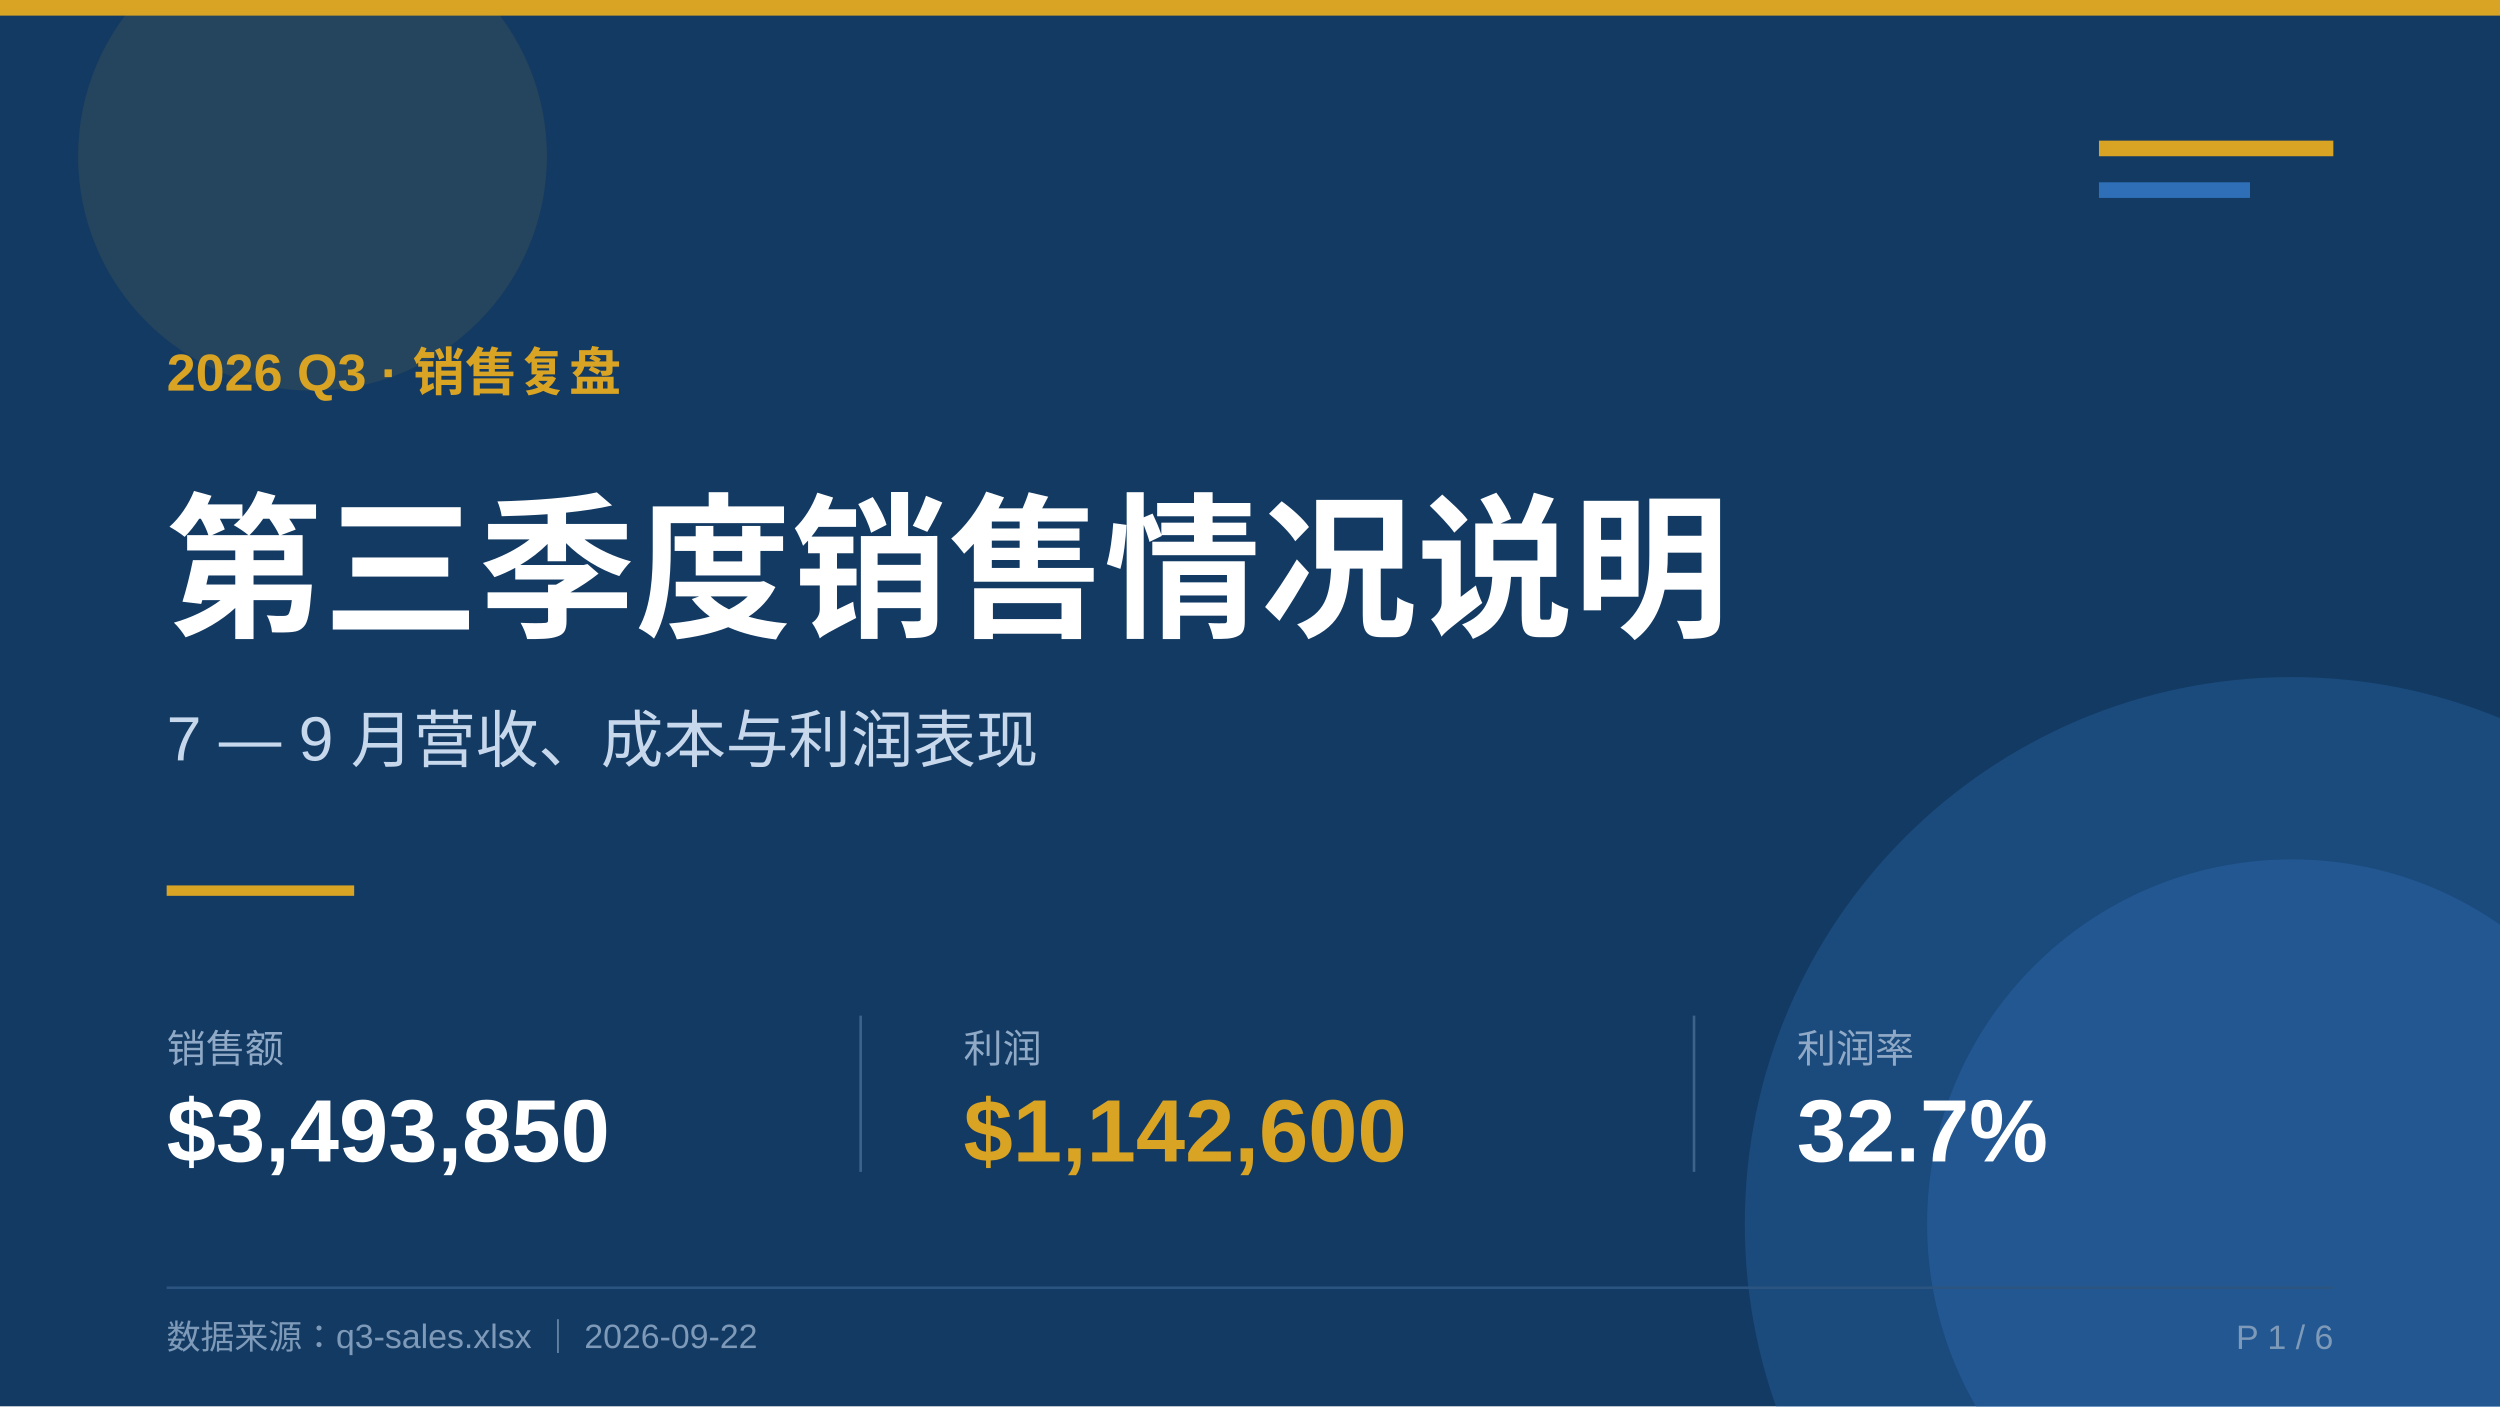
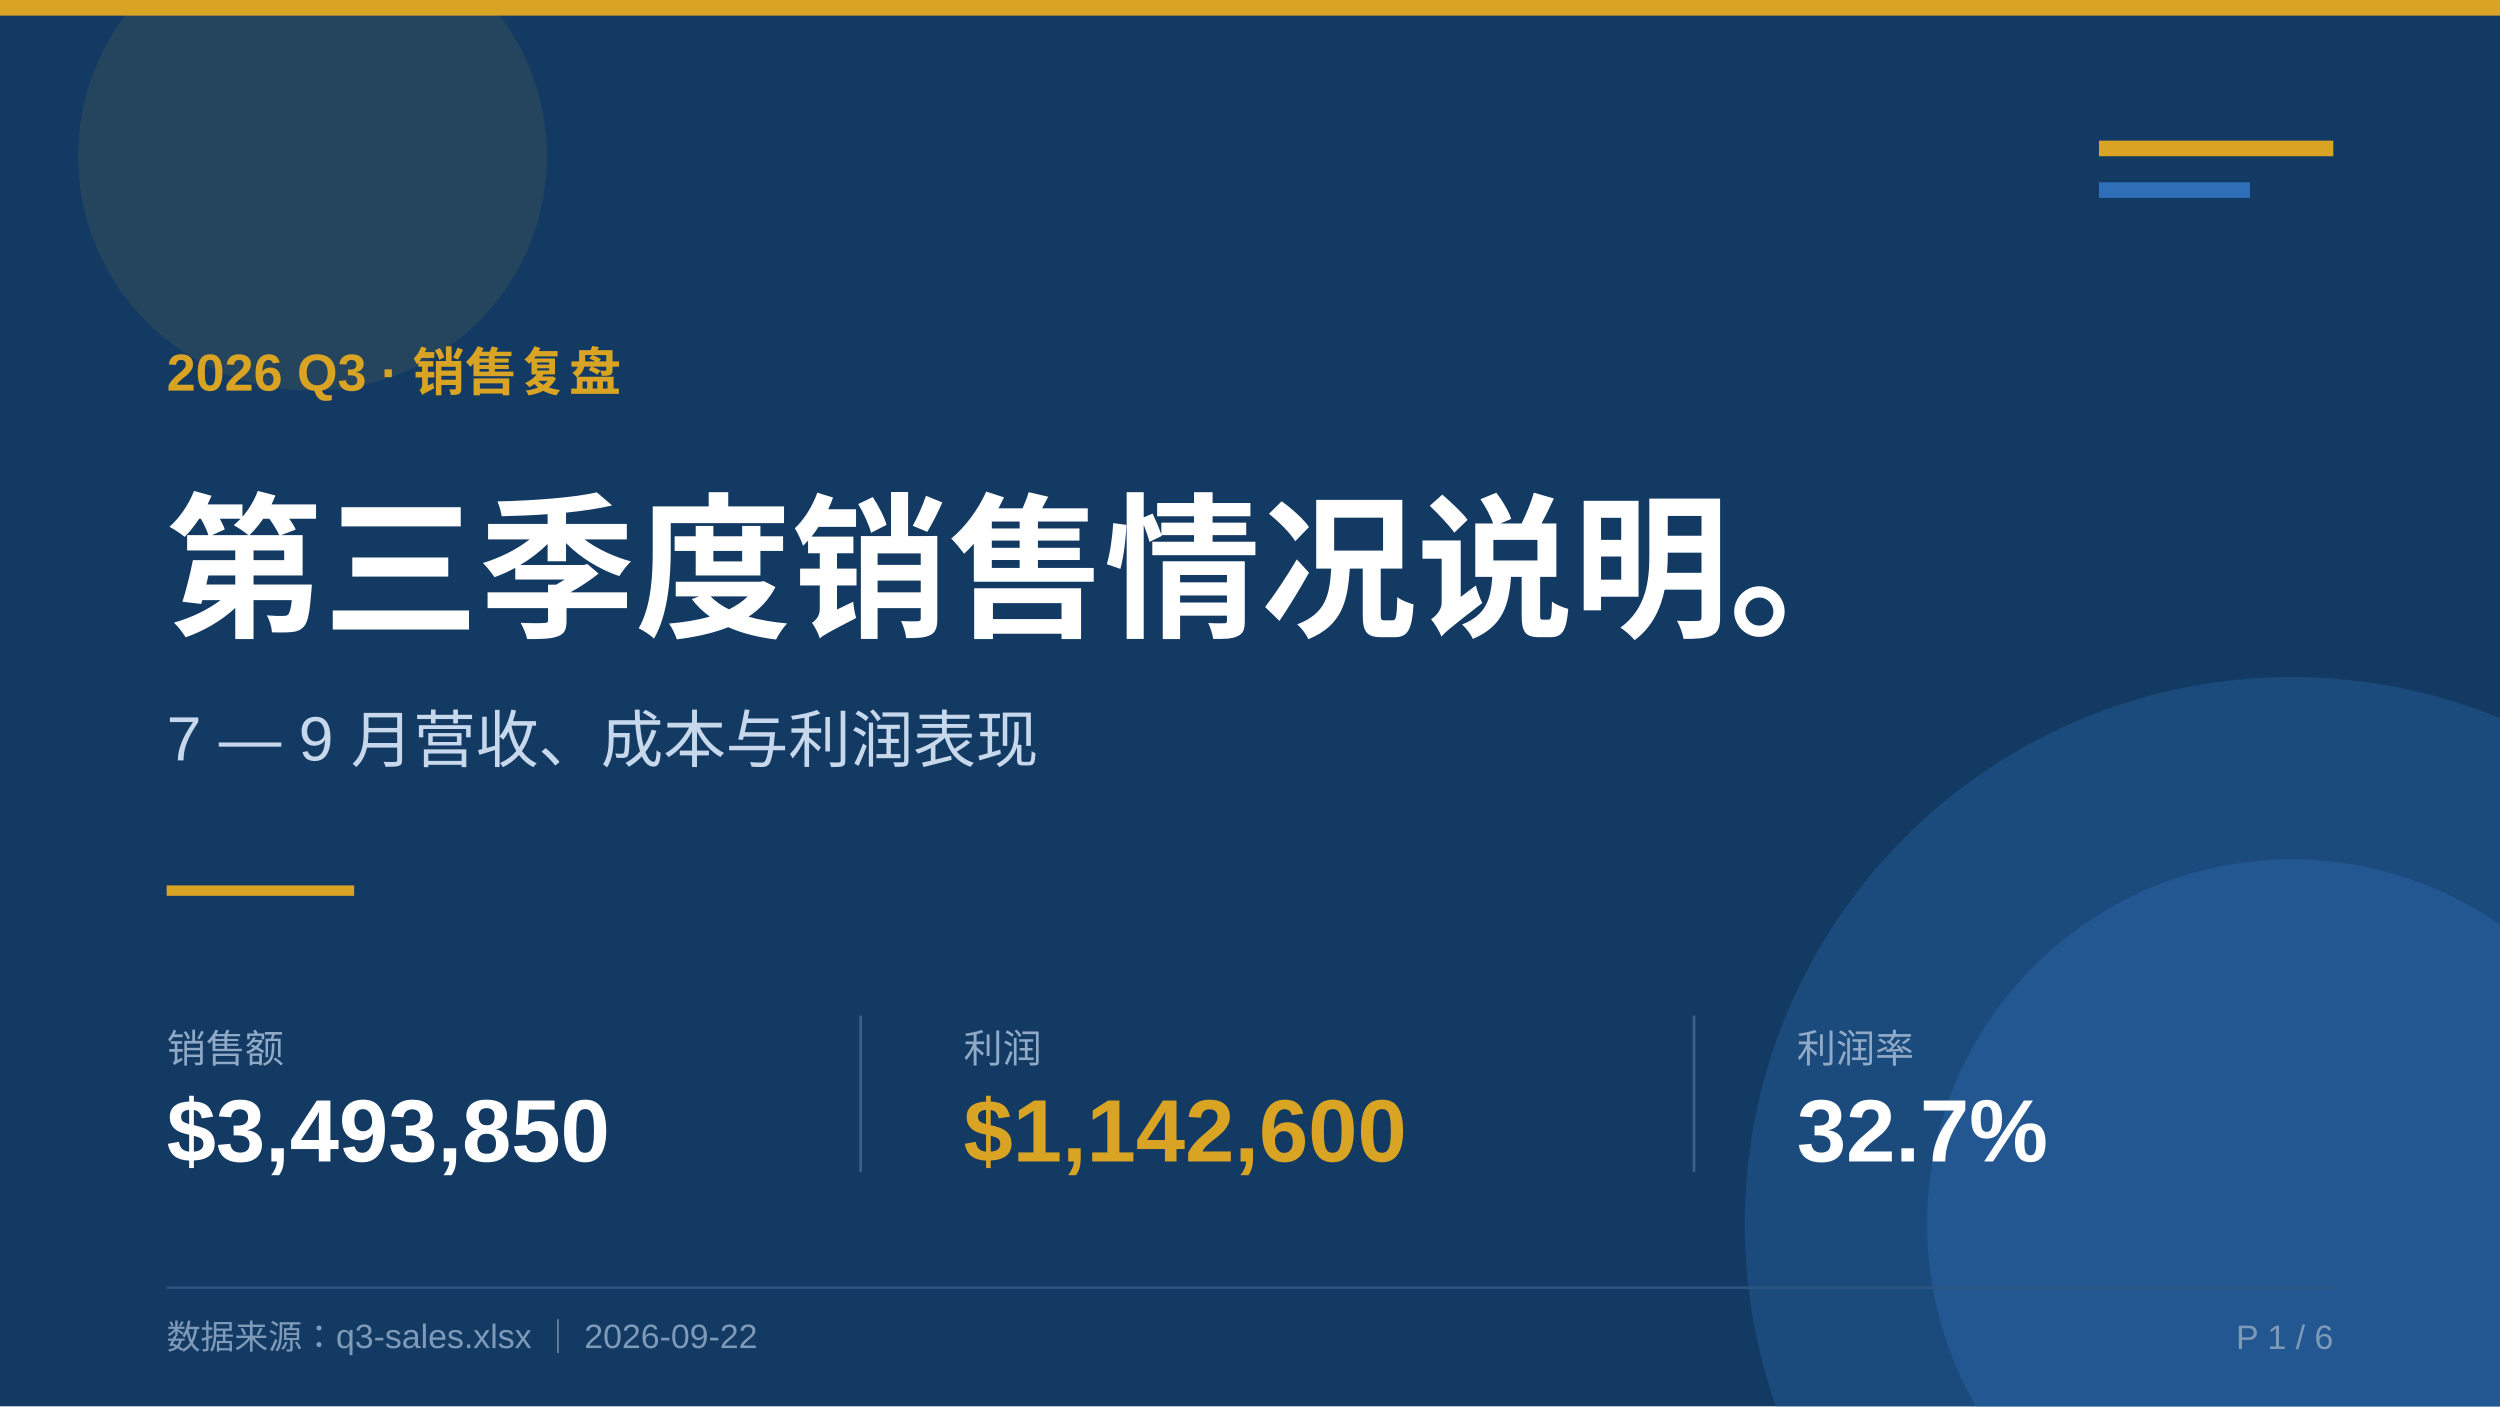
<svg xmlns="http://www.w3.org/2000/svg" width="960" height="540" viewBox="0 0 960 540">
  <rect x="0" y="0" width="960" height="540" fill="#123A63" />
  <rect x="0" y="0" width="960" height="6" fill="#D9A324" />
  <circle cx="880" cy="470" r="210" fill="#2E6FB7" opacity="0.30" />
  <circle cx="880" cy="470" r="140" fill="#2E6FB7" opacity="0.35" />
  <circle cx="120" cy="60" r="90" fill="#D9A324" opacity="0.10" />
  <rect x="806" y="54" width="90" height="6" fill="#D9A324" />
  <rect x="806" y="70" width="58" height="6" fill="#2E6FB7" />
  <text x="64" y="150" font-family="'PingFang SC','Hiragino Sans GB','Microsoft YaHei',Arial,sans-serif" font-size="20" font-weight="600" fill="#D9A324">2026 Q3 · 销售复盘</text>
-   <text x="64" y="240" font-family="'PingFang SC','Hiragino Sans GB','Microsoft YaHei',Arial,sans-serif" font-size="60" font-weight="700" fill="#FFFFFF">第三季度销售情况说明</text>
+   <text x="64" y="240" font-family="'PingFang SC','Hiragino Sans GB','Microsoft YaHei',Arial,sans-serif" font-size="60" font-weight="700" fill="#FFFFFF">第三季度销售情况说明。</text>
  <text x="64" y="292" font-family="'PingFang SC','Hiragino Sans GB','Microsoft YaHei',Arial,sans-serif" font-size="24" fill="#C8D8EC">7 — 9 月营收、成本与利润表现</text>
  <rect x="64" y="340" width="72" height="4" fill="#D9A324" />
  <text x="64" y="408" font-family="'PingFang SC','Hiragino Sans GB','Microsoft YaHei',Arial,sans-serif" font-size="15" fill="#8FA9C6">销售额</text>
  <text x="64" y="446" font-family="'PingFang SC','Hiragino Sans GB','Microsoft YaHei',Arial,sans-serif" font-size="34" font-weight="700" fill="#FFFFFF">$3,493,850</text>
  <rect x="330" y="390" width="1" height="60" fill="#3E638A" />
  <text x="370" y="408" font-family="'PingFang SC','Hiragino Sans GB','Microsoft YaHei',Arial,sans-serif" font-size="15" fill="#8FA9C6">利润</text>
  <text x="370" y="446" font-family="'PingFang SC','Hiragino Sans GB','Microsoft YaHei',Arial,sans-serif" font-size="34" font-weight="700" fill="#D9A324">$1,142,600</text>
  <rect x="650" y="390" width="1" height="60" fill="#3E638A" />
  <text x="690" y="408" font-family="'PingFang SC','Hiragino Sans GB','Microsoft YaHei',Arial,sans-serif" font-size="15" fill="#8FA9C6">利润率</text>
  <text x="690" y="446" font-family="'PingFang SC','Hiragino Sans GB','Microsoft YaHei',Arial,sans-serif" font-size="34" font-weight="700" fill="#FFFFFF">32.7%</text>
  <rect x="64" y="494" width="832" height="1" fill="#2C5480" />
  <text x="64" y="518" font-family="'PingFang SC','Hiragino Sans GB','Microsoft YaHei',Arial,sans-serif" font-size="13" fill="#7E9AB8">数据来源：q3-sales.xlsx ｜ 2026-09-22</text>
  <text x="896" y="518" text-anchor="end" font-family="'PingFang SC','Hiragino Sans GB','Microsoft YaHei',Arial,sans-serif" font-size="13" fill="#7E9AB8">P 1 / 6</text>
</svg>
